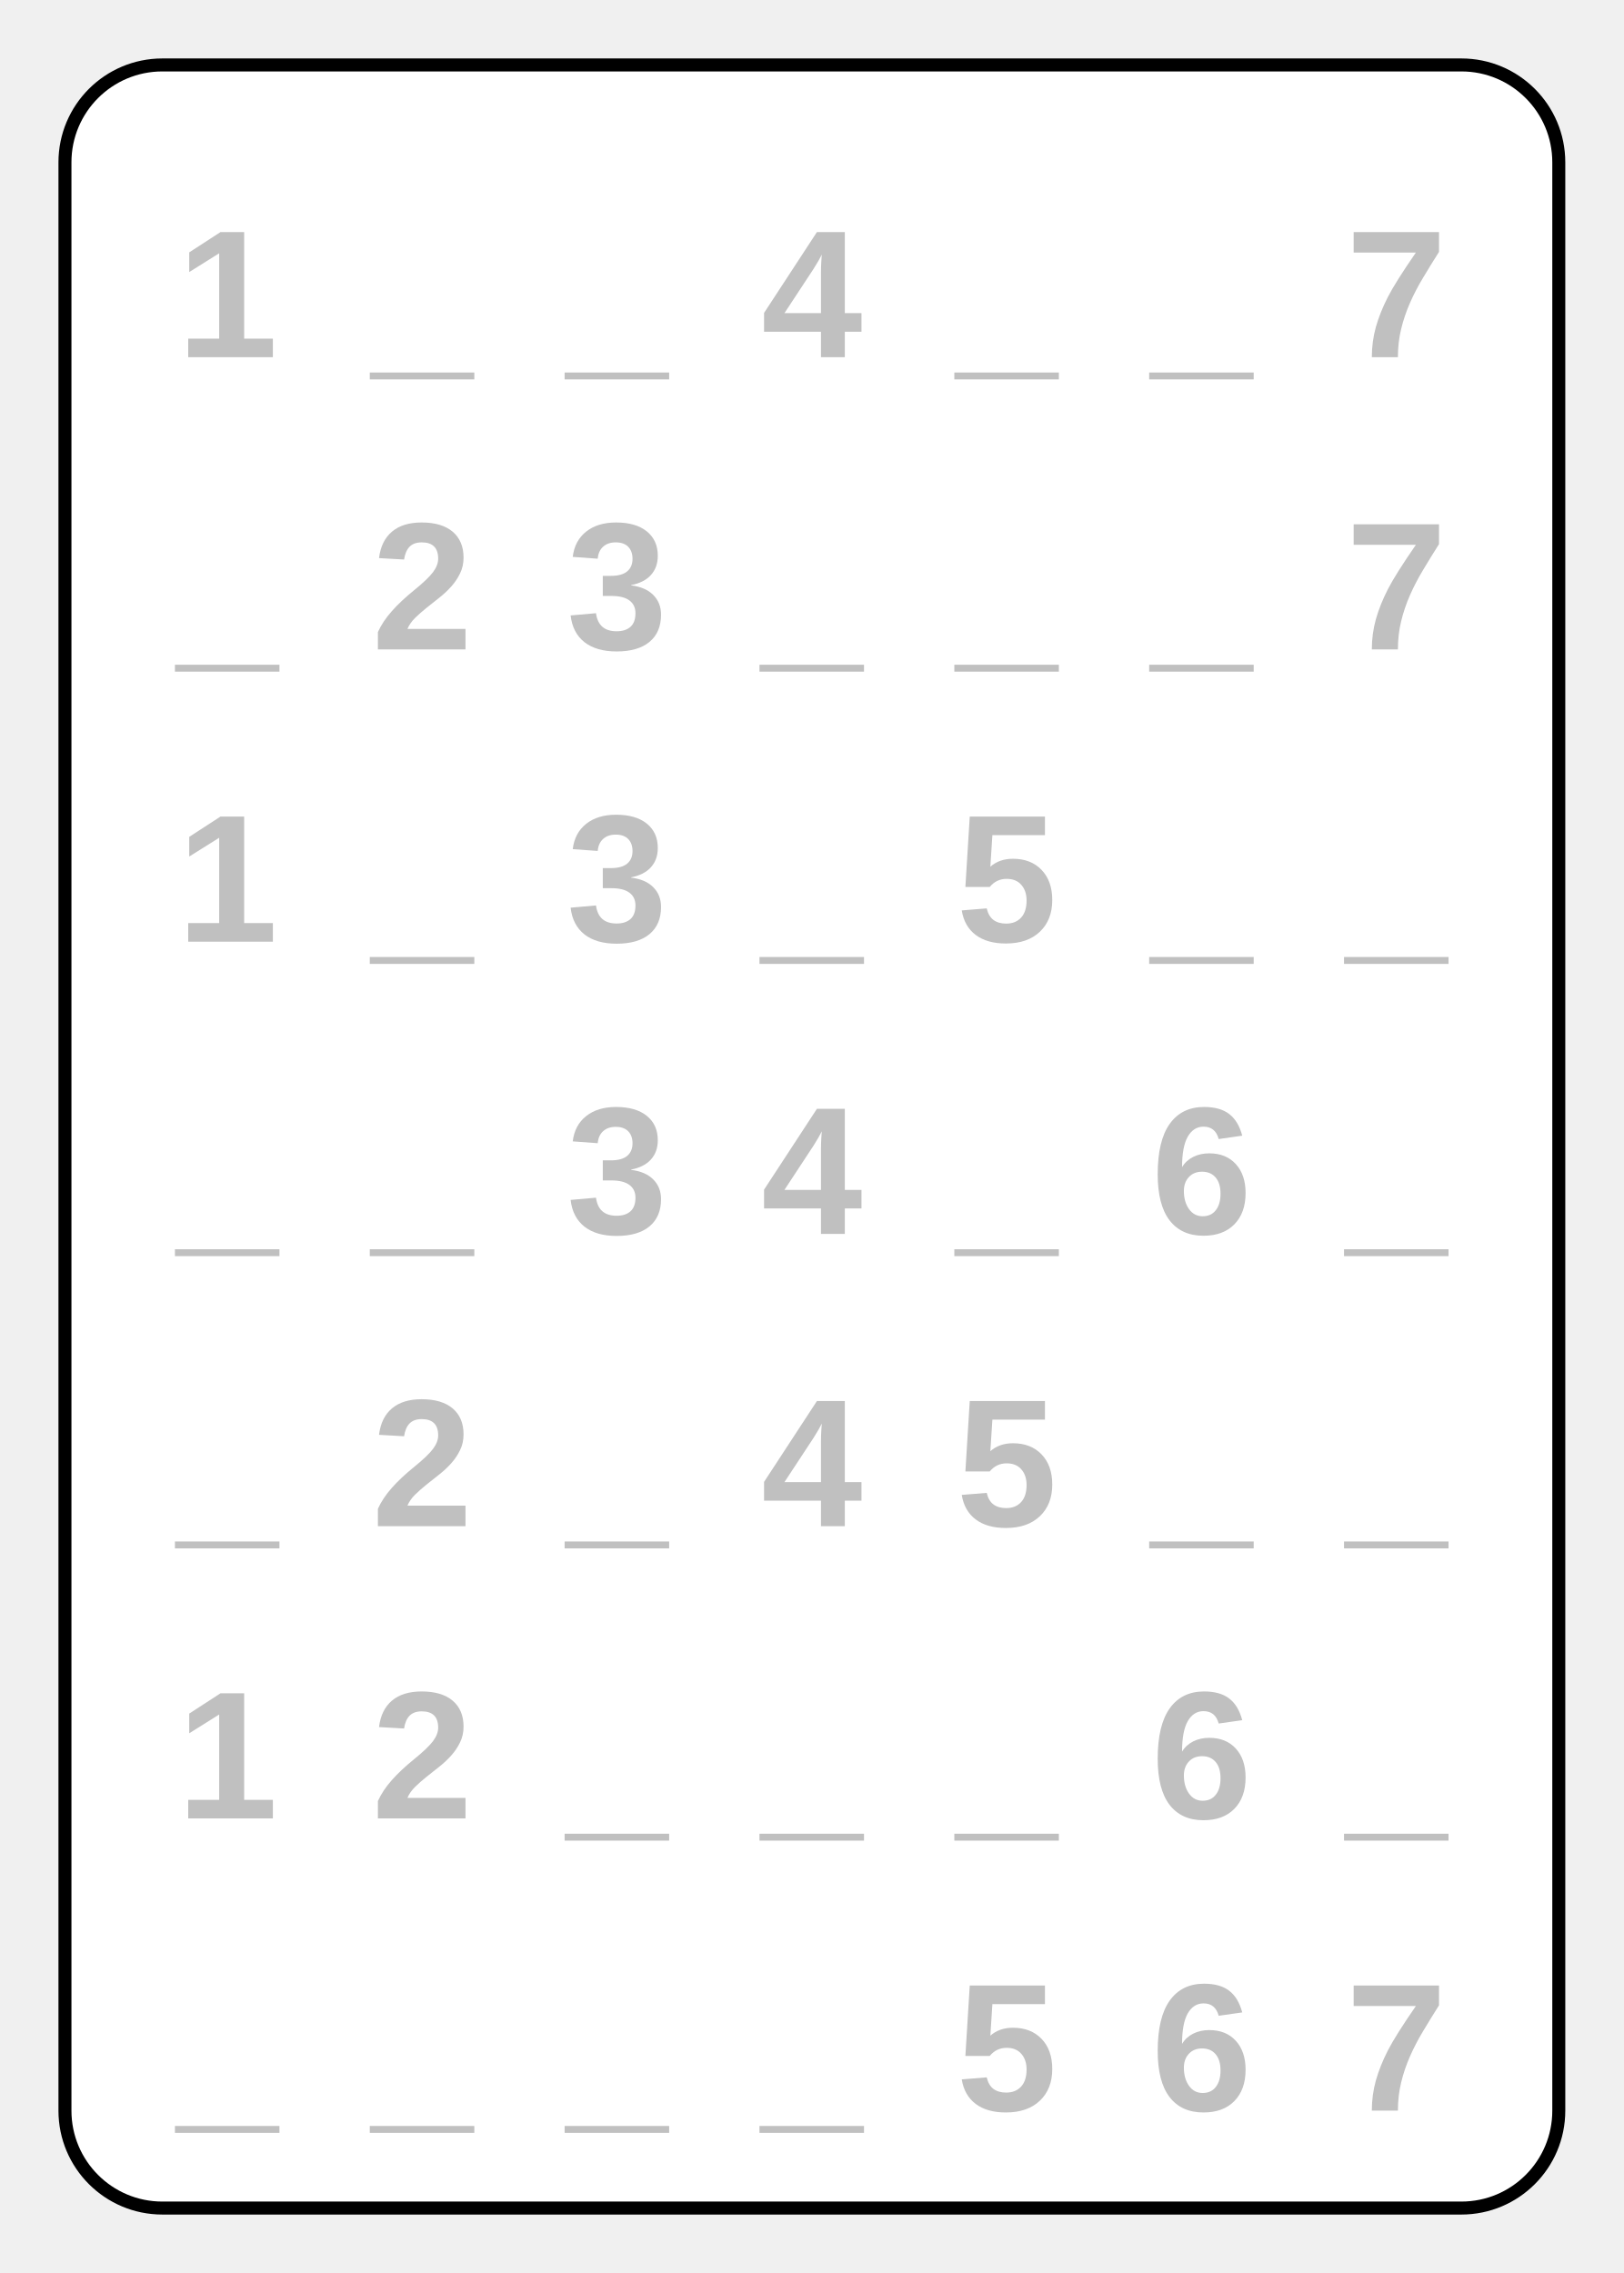
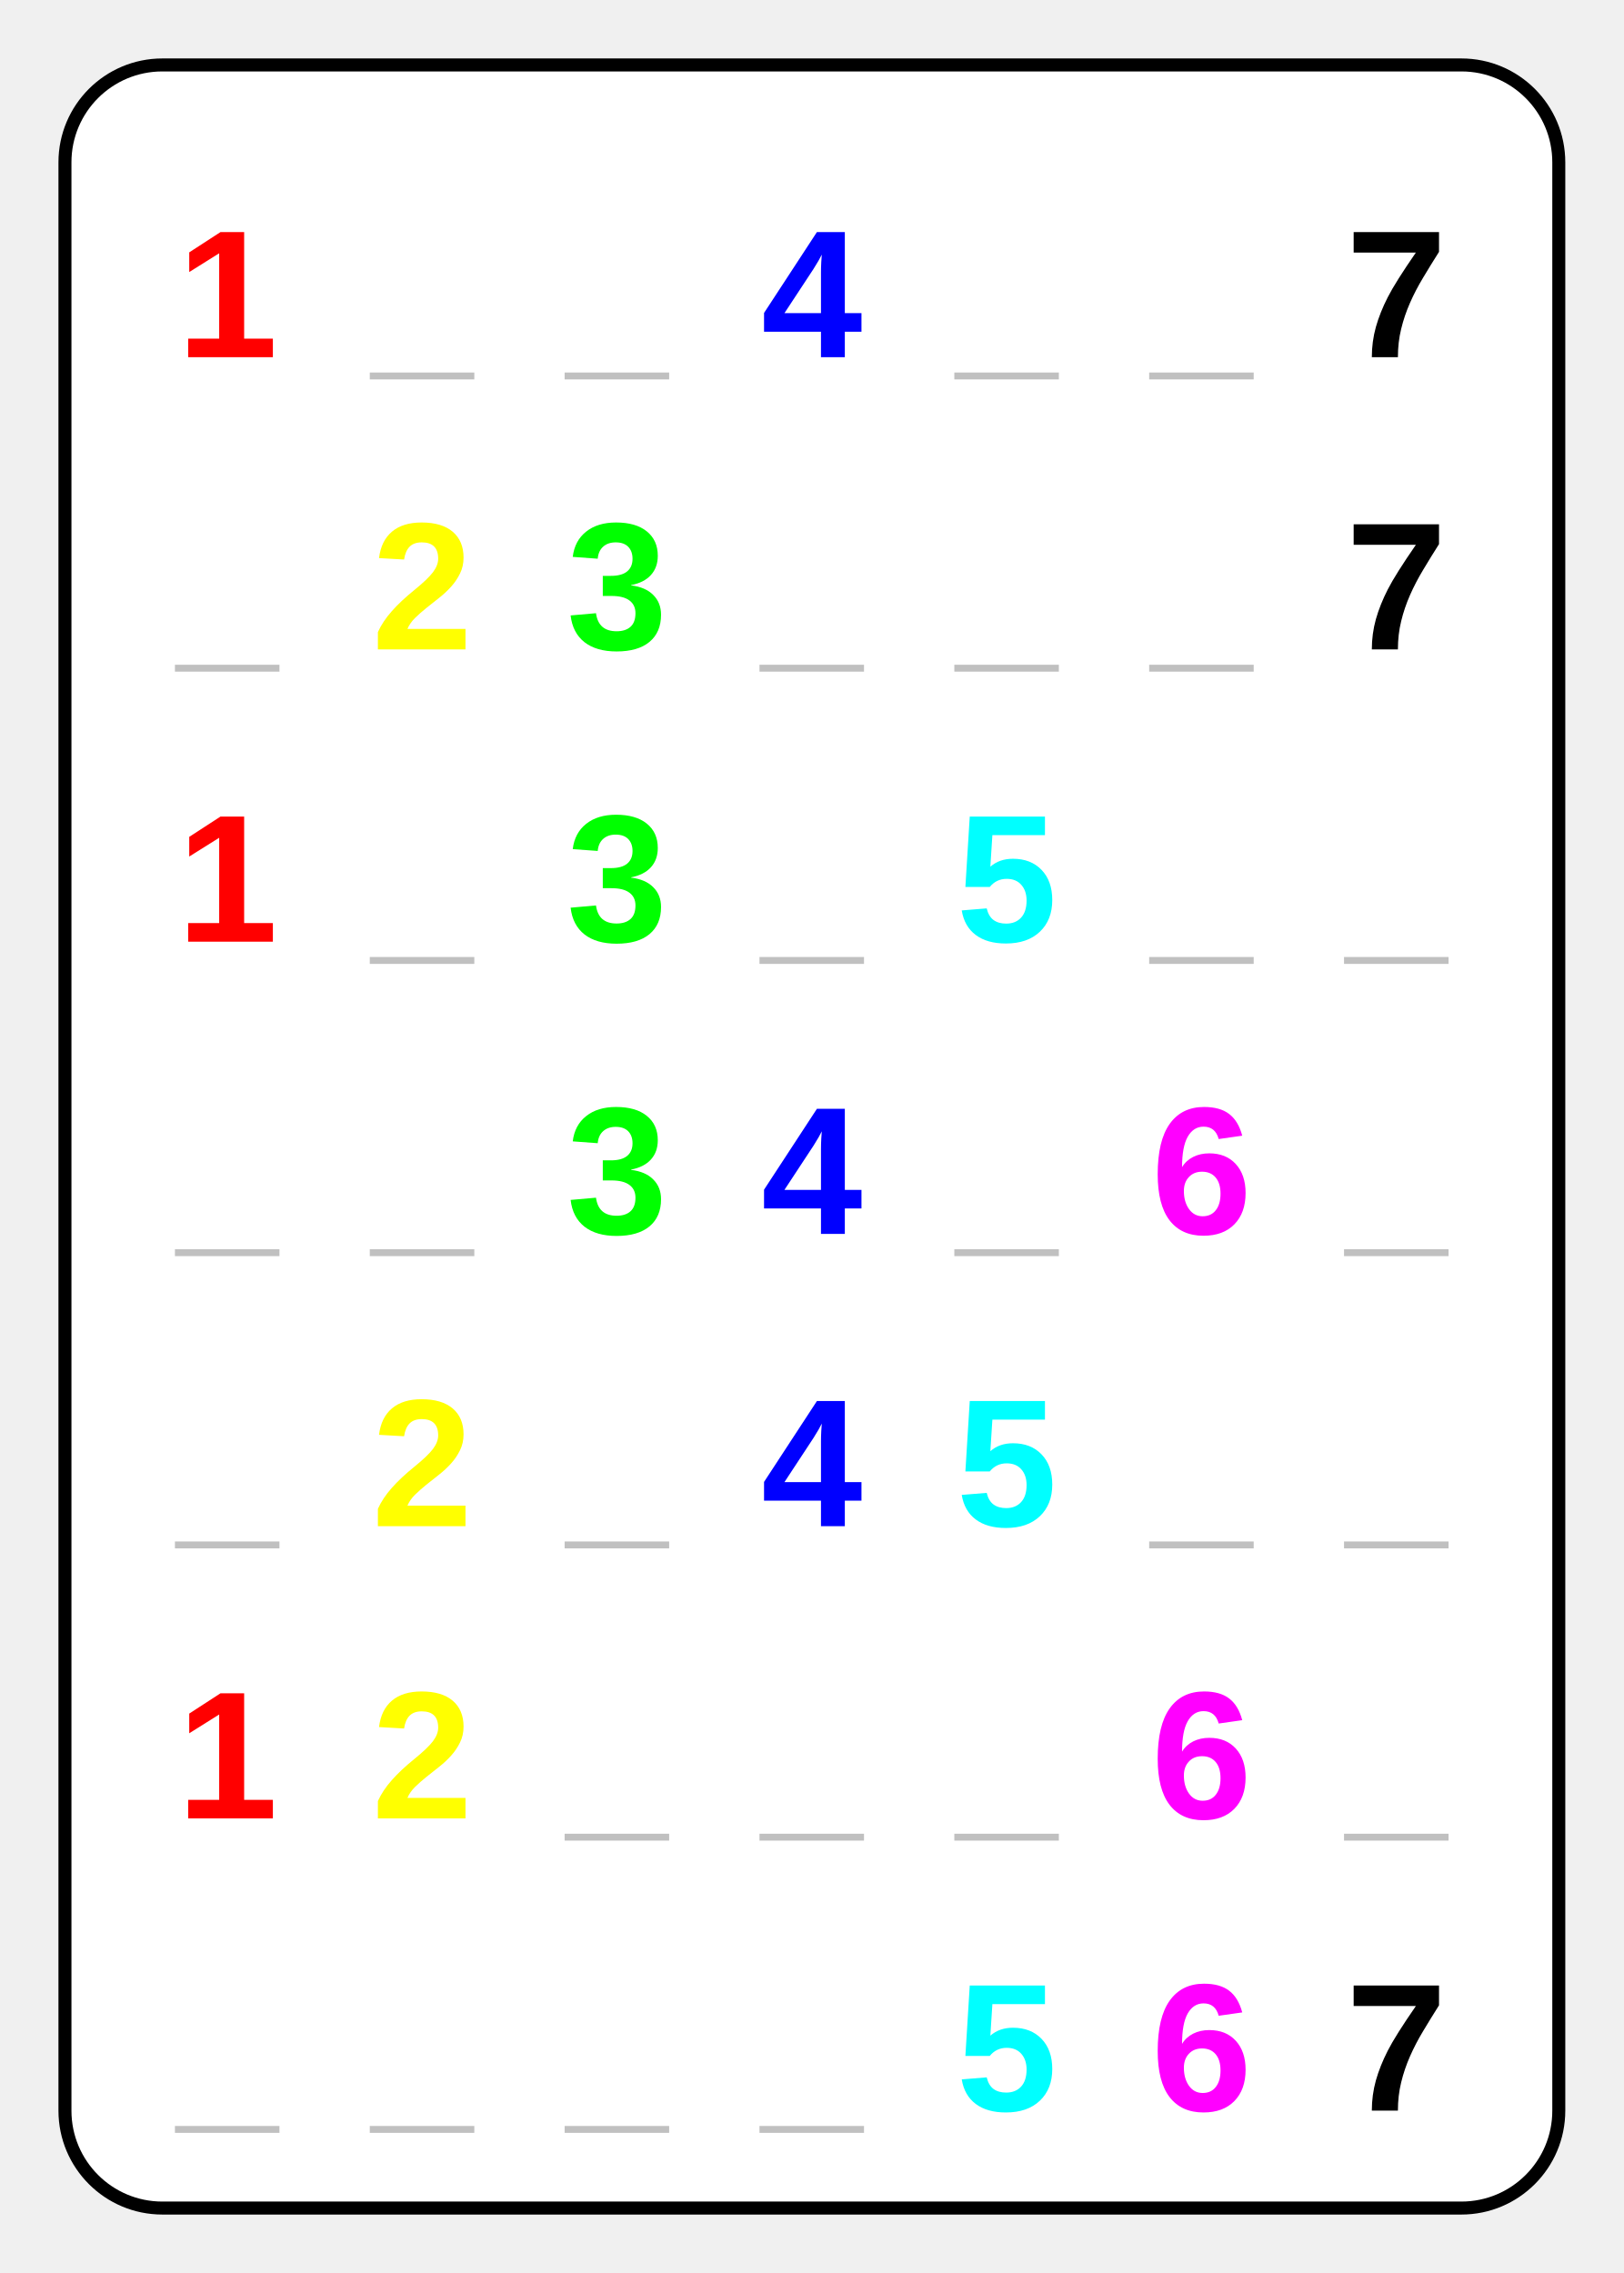
<svg xmlns="http://www.w3.org/2000/svg" width="250" height="350" viewBox="0 0 250 350">
  <rect x="10" y="10" width="230" height="330" rx="15" ry="15" fill="white" stroke="black" stroke-width="2" />
-   <text x="35" y="55" font-family="Arial" font-size="28" font-weight="bold" fill="rgb(192,192,192)" text-anchor="middle">1</text>
+   <text x="35" y="55" font-family="Arial" font-size="28" font-weight="bold" fill="rgb(255,0,0)" text-anchor="middle">1</text>
  <text x="65" y="55" font-family="Arial" font-size="28" font-weight="bold" fill="rgb(192,192,192)" text-anchor="middle">_</text>
  <text x="95" y="55" font-family="Arial" font-size="28" font-weight="bold" fill="rgb(192,192,192)" text-anchor="middle">_</text>
-   <text x="125" y="55" font-family="Arial" font-size="28" font-weight="bold" fill="rgb(192,192,192)" text-anchor="middle">4</text>
+   <text x="125" y="55" font-family="Arial" font-size="28" font-weight="bold" fill="rgb(0,0,255)" text-anchor="middle">4</text>
  <text x="155" y="55" font-family="Arial" font-size="28" font-weight="bold" fill="rgb(192,192,192)" text-anchor="middle">_</text>
  <text x="185" y="55" font-family="Arial" font-size="28" font-weight="bold" fill="rgb(192,192,192)" text-anchor="middle">_</text>
-   <text x="215" y="55" font-family="Arial" font-size="28" font-weight="bold" fill="rgb(192,192,192)" text-anchor="middle">7</text>
+   <text x="215" y="55" font-family="Arial" font-size="28" font-weight="bold" fill="rgb(0,0,0)" text-anchor="middle">7</text>
  <text x="35" y="100" font-family="Arial" font-size="28" font-weight="bold" fill="rgb(192,192,192)" text-anchor="middle">_</text>
-   <text x="65" y="100" font-family="Arial" font-size="28" font-weight="bold" fill="rgb(192,192,192)" text-anchor="middle">2</text>
-   <text x="95" y="100" font-family="Arial" font-size="28" font-weight="bold" fill="rgb(192,192,192)" text-anchor="middle">3</text>
+   <text x="65" y="100" font-family="Arial" font-size="28" font-weight="bold" fill="rgb(255,255,0)" text-anchor="middle">2</text>
+   <text x="95" y="100" font-family="Arial" font-size="28" font-weight="bold" fill="rgb(0,255,0)" text-anchor="middle">3</text>
  <text x="125" y="100" font-family="Arial" font-size="28" font-weight="bold" fill="rgb(192,192,192)" text-anchor="middle">_</text>
  <text x="155" y="100" font-family="Arial" font-size="28" font-weight="bold" fill="rgb(192,192,192)" text-anchor="middle">_</text>
  <text x="185" y="100" font-family="Arial" font-size="28" font-weight="bold" fill="rgb(192,192,192)" text-anchor="middle">_</text>
-   <text x="215" y="100" font-family="Arial" font-size="28" font-weight="bold" fill="rgb(192,192,192)" text-anchor="middle">7</text>
-   <text x="35" y="145" font-family="Arial" font-size="28" font-weight="bold" fill="rgb(192,192,192)" text-anchor="middle">1</text>
+   <text x="215" y="100" font-family="Arial" font-size="28" font-weight="bold" fill="rgb(0,0,0)" text-anchor="middle">7</text>
+   <text x="35" y="145" font-family="Arial" font-size="28" font-weight="bold" fill="rgb(255,0,0)" text-anchor="middle">1</text>
  <text x="65" y="145" font-family="Arial" font-size="28" font-weight="bold" fill="rgb(192,192,192)" text-anchor="middle">_</text>
-   <text x="95" y="145" font-family="Arial" font-size="28" font-weight="bold" fill="rgb(192,192,192)" text-anchor="middle">3</text>
+   <text x="95" y="145" font-family="Arial" font-size="28" font-weight="bold" fill="rgb(0,255,0)" text-anchor="middle">3</text>
  <text x="125" y="145" font-family="Arial" font-size="28" font-weight="bold" fill="rgb(192,192,192)" text-anchor="middle">_</text>
-   <text x="155" y="145" font-family="Arial" font-size="28" font-weight="bold" fill="rgb(192,192,192)" text-anchor="middle">5</text>
+   <text x="155" y="145" font-family="Arial" font-size="28" font-weight="bold" fill="rgb(0,255,255)" text-anchor="middle">5</text>
  <text x="185" y="145" font-family="Arial" font-size="28" font-weight="bold" fill="rgb(192,192,192)" text-anchor="middle">_</text>
  <text x="215" y="145" font-family="Arial" font-size="28" font-weight="bold" fill="rgb(192,192,192)" text-anchor="middle">_</text>
  <text x="35" y="190" font-family="Arial" font-size="28" font-weight="bold" fill="rgb(192,192,192)" text-anchor="middle">_</text>
  <text x="65" y="190" font-family="Arial" font-size="28" font-weight="bold" fill="rgb(192,192,192)" text-anchor="middle">_</text>
-   <text x="95" y="190" font-family="Arial" font-size="28" font-weight="bold" fill="rgb(192,192,192)" text-anchor="middle">3</text>
-   <text x="125" y="190" font-family="Arial" font-size="28" font-weight="bold" fill="rgb(192,192,192)" text-anchor="middle">4</text>
+   <text x="95" y="190" font-family="Arial" font-size="28" font-weight="bold" fill="rgb(0,255,0)" text-anchor="middle">3</text>
+   <text x="125" y="190" font-family="Arial" font-size="28" font-weight="bold" fill="rgb(0,0,255)" text-anchor="middle">4</text>
  <text x="155" y="190" font-family="Arial" font-size="28" font-weight="bold" fill="rgb(192,192,192)" text-anchor="middle">_</text>
-   <text x="185" y="190" font-family="Arial" font-size="28" font-weight="bold" fill="rgb(192,192,192)" text-anchor="middle">6</text>
+   <text x="185" y="190" font-family="Arial" font-size="28" font-weight="bold" fill="rgb(255,0,255)" text-anchor="middle">6</text>
  <text x="215" y="190" font-family="Arial" font-size="28" font-weight="bold" fill="rgb(192,192,192)" text-anchor="middle">_</text>
  <text x="35" y="235" font-family="Arial" font-size="28" font-weight="bold" fill="rgb(192,192,192)" text-anchor="middle">_</text>
-   <text x="65" y="235" font-family="Arial" font-size="28" font-weight="bold" fill="rgb(192,192,192)" text-anchor="middle">2</text>
+   <text x="65" y="235" font-family="Arial" font-size="28" font-weight="bold" fill="rgb(255,255,0)" text-anchor="middle">2</text>
  <text x="95" y="235" font-family="Arial" font-size="28" font-weight="bold" fill="rgb(192,192,192)" text-anchor="middle">_</text>
-   <text x="125" y="235" font-family="Arial" font-size="28" font-weight="bold" fill="rgb(192,192,192)" text-anchor="middle">4</text>
-   <text x="155" y="235" font-family="Arial" font-size="28" font-weight="bold" fill="rgb(192,192,192)" text-anchor="middle">5</text>
+   <text x="125" y="235" font-family="Arial" font-size="28" font-weight="bold" fill="rgb(0,0,255)" text-anchor="middle">4</text>
+   <text x="155" y="235" font-family="Arial" font-size="28" font-weight="bold" fill="rgb(0,255,255)" text-anchor="middle">5</text>
  <text x="185" y="235" font-family="Arial" font-size="28" font-weight="bold" fill="rgb(192,192,192)" text-anchor="middle">_</text>
  <text x="215" y="235" font-family="Arial" font-size="28" font-weight="bold" fill="rgb(192,192,192)" text-anchor="middle">_</text>
-   <text x="35" y="280" font-family="Arial" font-size="28" font-weight="bold" fill="rgb(192,192,192)" text-anchor="middle">1</text>
-   <text x="65" y="280" font-family="Arial" font-size="28" font-weight="bold" fill="rgb(192,192,192)" text-anchor="middle">2</text>
+   <text x="35" y="280" font-family="Arial" font-size="28" font-weight="bold" fill="rgb(255,0,0)" text-anchor="middle">1</text>
+   <text x="65" y="280" font-family="Arial" font-size="28" font-weight="bold" fill="rgb(255,255,0)" text-anchor="middle">2</text>
  <text x="95" y="280" font-family="Arial" font-size="28" font-weight="bold" fill="rgb(192,192,192)" text-anchor="middle">_</text>
  <text x="125" y="280" font-family="Arial" font-size="28" font-weight="bold" fill="rgb(192,192,192)" text-anchor="middle">_</text>
  <text x="155" y="280" font-family="Arial" font-size="28" font-weight="bold" fill="rgb(192,192,192)" text-anchor="middle">_</text>
-   <text x="185" y="280" font-family="Arial" font-size="28" font-weight="bold" fill="rgb(192,192,192)" text-anchor="middle">6</text>
+   <text x="185" y="280" font-family="Arial" font-size="28" font-weight="bold" fill="rgb(255,0,255)" text-anchor="middle">6</text>
  <text x="215" y="280" font-family="Arial" font-size="28" font-weight="bold" fill="rgb(192,192,192)" text-anchor="middle">_</text>
  <text x="35" y="325" font-family="Arial" font-size="28" font-weight="bold" fill="rgb(192,192,192)" text-anchor="middle">_</text>
  <text x="65" y="325" font-family="Arial" font-size="28" font-weight="bold" fill="rgb(192,192,192)" text-anchor="middle">_</text>
  <text x="95" y="325" font-family="Arial" font-size="28" font-weight="bold" fill="rgb(192,192,192)" text-anchor="middle">_</text>
  <text x="125" y="325" font-family="Arial" font-size="28" font-weight="bold" fill="rgb(192,192,192)" text-anchor="middle">_</text>
-   <text x="155" y="325" font-family="Arial" font-size="28" font-weight="bold" fill="rgb(192,192,192)" text-anchor="middle">5</text>
-   <text x="185" y="325" font-family="Arial" font-size="28" font-weight="bold" fill="rgb(192,192,192)" text-anchor="middle">6</text>
-   <text x="215" y="325" font-family="Arial" font-size="28" font-weight="bold" fill="rgb(192,192,192)" text-anchor="middle">7</text>
+   <text x="155" y="325" font-family="Arial" font-size="28" font-weight="bold" fill="rgb(0,255,255)" text-anchor="middle">5</text>
+   <text x="185" y="325" font-family="Arial" font-size="28" font-weight="bold" fill="rgb(255,0,255)" text-anchor="middle">6</text>
+   <text x="215" y="325" font-family="Arial" font-size="28" font-weight="bold" fill="rgb(0,0,0)" text-anchor="middle">7</text>
</svg>
